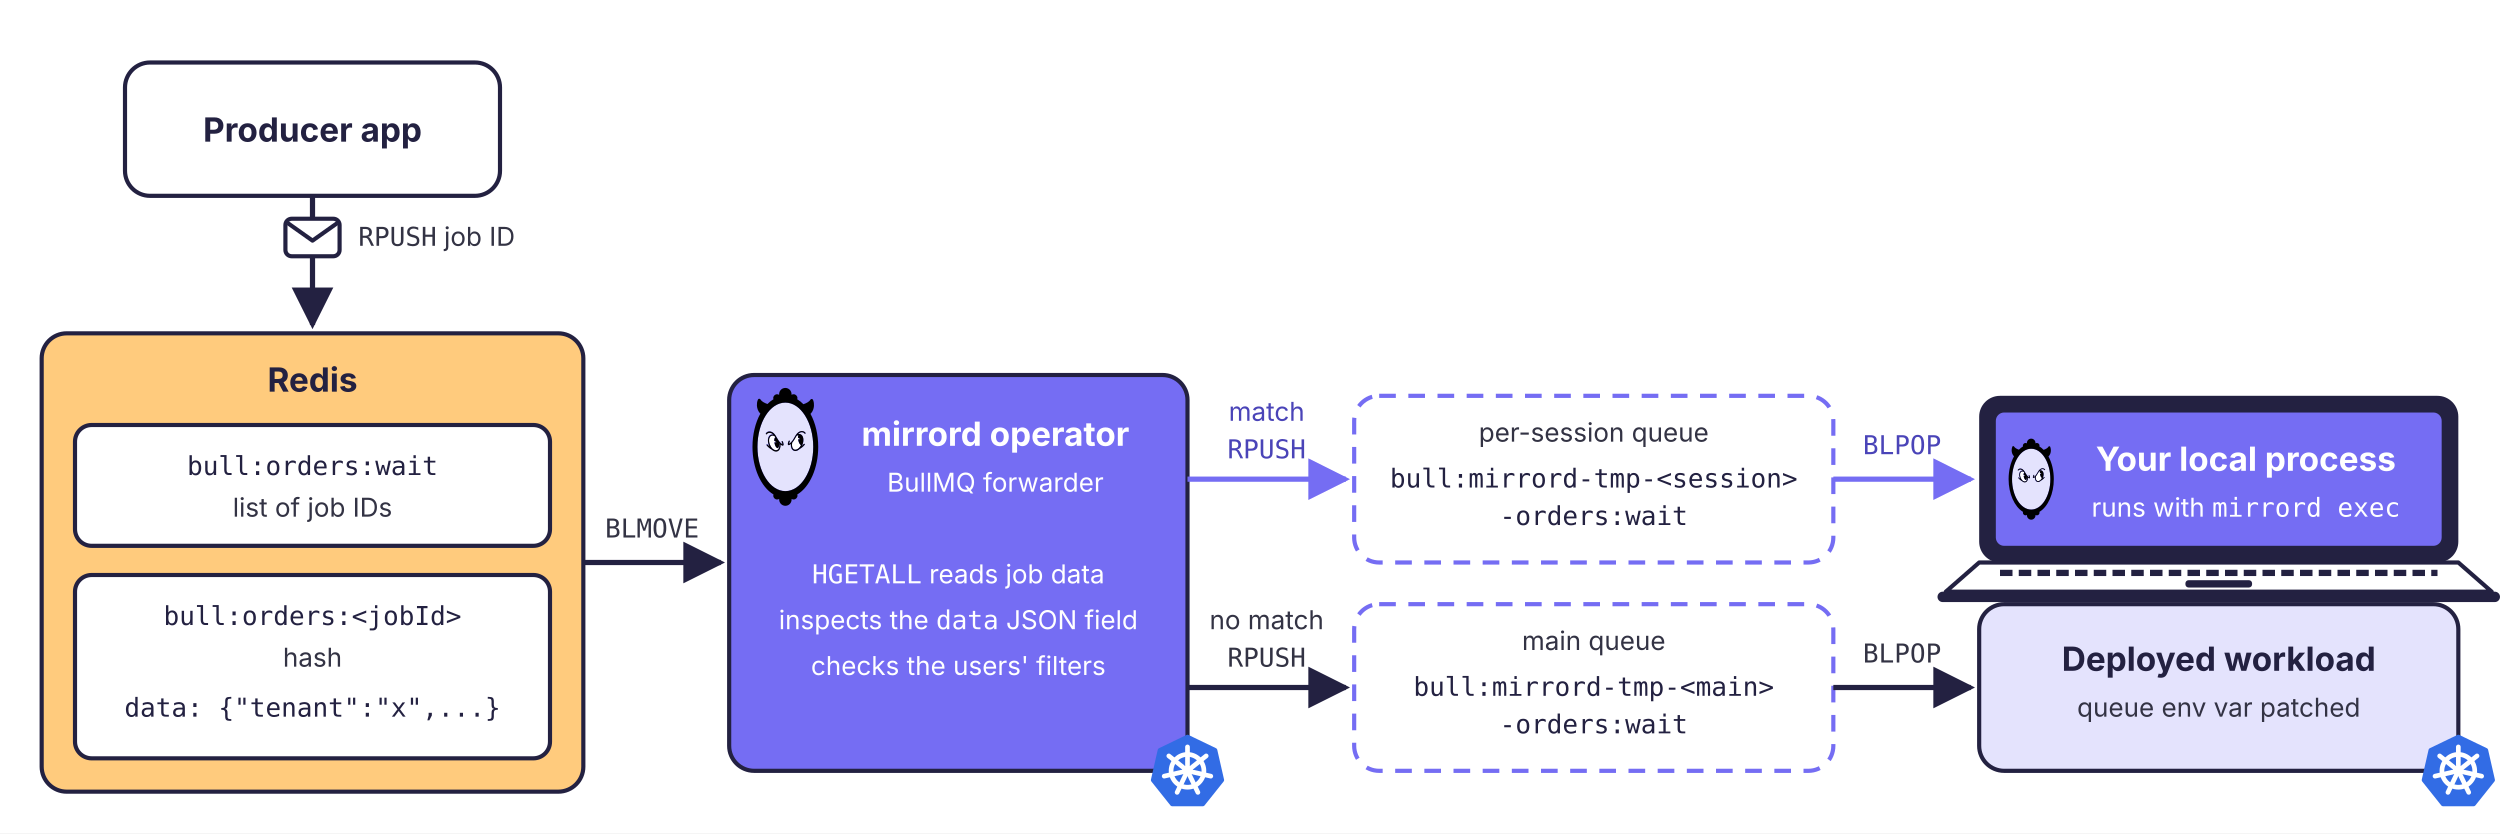
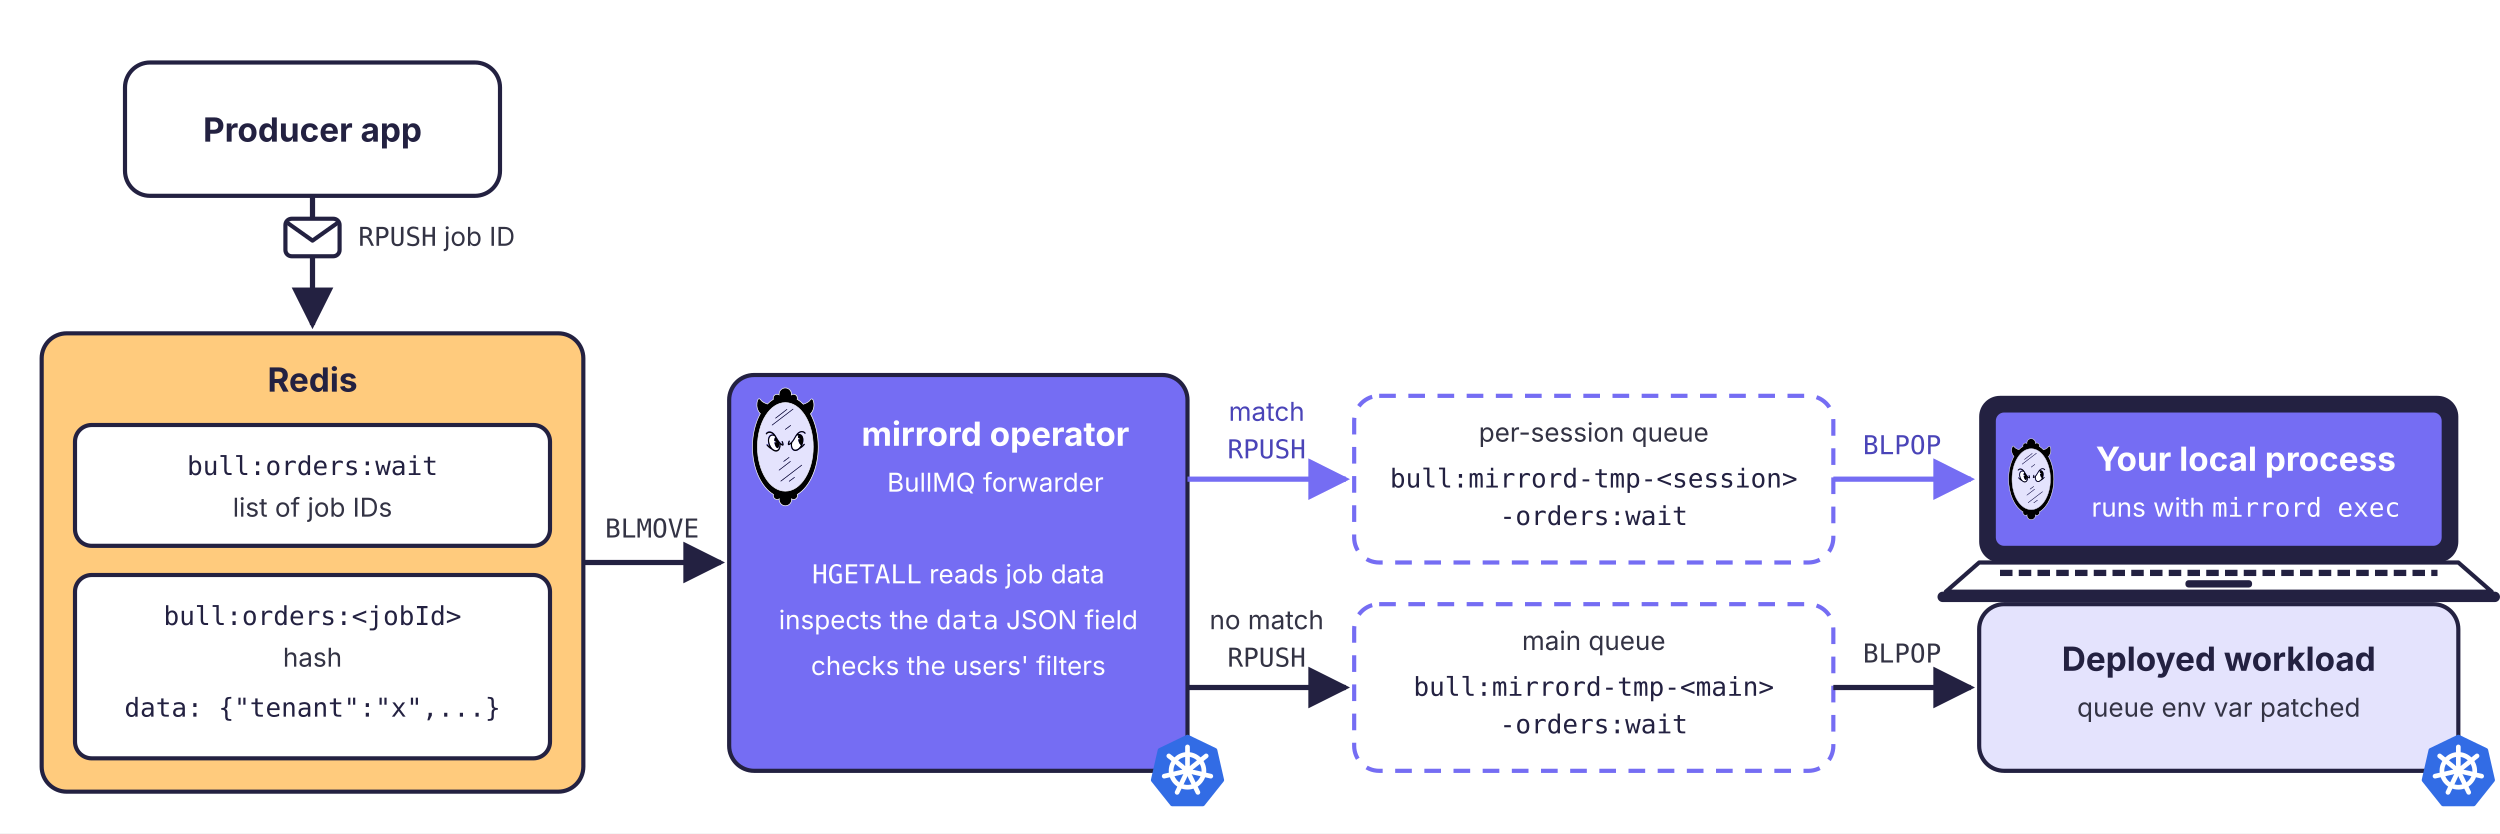
<svg xmlns="http://www.w3.org/2000/svg" viewBox="0 0 1200 400" width="1200" height="400" font-family="Inter, Helvetica, Arial, sans-serif" role="img" aria-labelledby="t d">
  <defs>
    <marker id="arrow" viewBox="0 0 10 10" refX="9" refY="5" markerWidth="8" markerHeight="8" orient="auto-start-reverse">
      <path d="M0 0 L10 5 L0 10 z" fill="#232141" />
    </marker>
    <marker id="arrow-purple" viewBox="0 0 10 10" refX="9" refY="5" markerWidth="8" markerHeight="8" orient="auto-start-reverse">
      <path d="M0 0 L10 5 L0 10 z" fill="#756DF3" />
    </marker>
    <symbol id="k8s" viewBox="0 0 32 32">
      <polygon points="16.00,1.60 27.73,7.25 30.62,19.94 22.51,30.11 9.49,30.11 1.38,19.94 4.27,7.25" fill="#326CE5" stroke="#326CE5" stroke-width="2" stroke-linejoin="round" />
      <g fill="none" stroke="#ffffff" stroke-width="2" stroke-linecap="round">
        <circle cx="16" cy="16" r="7" />
        <line x1="16.00" y1="13.40" x2="16.00" y2="5.80" />
        <line x1="18.03" y1="14.38" x2="23.97" y2="9.64" />
        <line x1="18.53" y1="16.58" x2="25.94" y2="18.27" />
        <line x1="17.13" y1="18.34" x2="20.43" y2="25.19" />
        <line x1="14.87" y1="18.34" x2="11.57" y2="25.19" />
        <line x1="13.47" y1="16.58" x2="6.06" y2="18.27" />
        <line x1="13.97" y1="14.38" x2="8.03" y2="9.64" />
      </g>
      <circle cx="16" cy="16" r="2.4" fill="#ffffff" />
    </symbol>
    <symbol id="mirrord" viewBox="97 61 391 696">
      <path fill="#ffffff" d="M255.6,387c4.1,19.1-0.9,36.1-12,40.5c-8.2,3.2-17.8,0-26.5-8.2c-0.3-0.6-0.9-0.9-1.5-1.2c0,0,0,0-0.3-0.3 c-5.5-5.6-10.5-13.2-14-22c-4.7-11.5-6.1-23.2-4.4-33.5c1.8-9.4,6.1-16.1,12.8-18.8c5.5-2.3,12.5-1.5,19.3,2.6 c1.5,2.3,2.6,4.4,3.8,6.2c-4.1,2.6-6.4,10.3-6.4,20.3l3.2,1.8l11.1,6.5l-12.5,1.5h-0.9c0.3,1.2,0.3,2.3,0.6,3.5 c3.2,17.9,12,31.1,19,29.7c6.4-1.2,9.6-14.4,7.6-30.2C255.3,386.4,255.6,386.7,255.6,387z" />
      <path fill="#ffffff" d="M384,398.4c-3.2,6.8-7.3,12.3-12,17c0,0,0,0-0.3,0c-0.6,0.3-0.9,0.9-1.2,1.2c-8.7,7.9-18.4,11.5-26.5,8.2 c-11.1-4.7-16-21.4-12-40.5c1.5-1.8,3.2-3.8,4.7-5.6c5-6.5,9-13.2,12.8-20l1.2-2.1c1.2-1.8,2-3.8,3.2-5.6c1.2-2.1,2.6-4.4,4.4-7 c3.5-2.1,6.7-3.2,9.9-3.8c-2,4.7-2.3,10.3-2.3,15.3l3.2,1.8l11.1,6.5l-12.5,1.5h-0.9c0.3,1.2,0.3,2.3,0.6,3.8 C370.5,384.6,377.5,397,384,398.4z" />
-       <path fill="#E4E3FD" d="M405,391.7c-1.5-1.2-3.8-0.9-5,0.6c-3.2,4.1-7,7.9-11.1,11.5c1.2-2.3,2.6-5,3.5-7.6 c5.3-12.6,6.7-25.8,4.7-37.3c-2.3-12-8.2-20.6-16.9-24.1c-4.1-1.8-8.8-2.1-13.7-1.2c4.4-4.4,10.2-8.5,17.5-10 c8.2-1.5,16.6,1.5,20.4,7.3c1.2,1.5,3.2,2.1,5,0.9c1.5-1.2,2-3.2,0.9-4.7c-5.5-8.2-16.6-12.3-27.4-10c-11.1,2.1-19.3,9.7-24.2,15.6 c-2,2.3-3.8,5-5.5,7.3c-2,2.9-3.5,5.6-5,8.2c-1.2,2.1-2.3,3.8-3.2,5.6l-1.2,2.1c-3.8,6.5-7.6,13.2-12.3,19.1 c-5.8,7.6-11.7,12.9-18.4,16.7c0.6-5,2-9.7,4.4-14.1c0.9-1.8,0.3-3.8-1.5-4.7c-1.7-0.9-3.8-0.3-4.7,1.5c-2.9,5.6-4.7,11.5-5.3,17.6 c0,0.9-0.3,3.5,1.5,5.6c1.2,1.2,2.3,1.8,4.1,1.8c1.5,0,2.9-0.3,4.4-1.5c2.6-1.5,5.3-3.2,7.9-5.3c-1.7,18.5,5,34.1,17.5,39.3 c2.9,1.2,5.8,1.8,8.8,1.8c8.5,0,17.5-4.4,25.4-12c11.4-6.2,21.6-14.4,29.5-24.7C406.7,395.2,406.4,392.8,405,391.7z M292.1,149.1 c90.1,0,163.6,116.6,163.6,259.6s-73.5,259.6-163.6,259.6c-90.4,0-163.6-116.6-163.6-259.6S201.9,149.1,292.1,149.1z M280.1,399.6c1.8-2.1,1.5-4.7,1.5-5.6c-0.6-6.2-2.3-12.3-5-17.9c-0.9-1.8-2.9-2.3-4.7-1.5 c-1.8,0.9-2.3,2.9-1.5,4.7c2.3,4.4,3.8,9.4,4.4,14.1c-6.4-3.8-12.5-9.4-18.4-16.7c-4.7-6.2-8.8-12.9-12.3-19.1l-1.5-2.3 c-1.2-1.8-2-3.8-3.2-5.6c-1.5-2.3-2.9-5.3-5-8.2c0,0,0,0,0-0.3c-1.5-2.3-3.5-5-5.5-7.3c-5-5.9-13.1-13.2-24.2-15.6 c-10.8-2.1-21.9,2.1-27.4,10c-1.2,1.5-0.6,3.8,0.9,4.7c1.5,1.2,3.8,0.6,4.7-0.9c4.1-5.9,12.5-8.8,20.4-7.3 c7.3,1.5,13.1,5.9,17.5,10c-4.7-0.9-9.3-0.3-13.7,1.2c-8.8,3.5-14.6,12-16.9,24.1c-2,11.5-0.3,24.7,4.7,37.3 c1.2,2.6,2.3,5.3,3.5,7.6c-4.1-3.5-7.9-7.3-11.1-11.5c-1.2-1.5-3.5-1.8-5-0.6c-1.5,1.2-1.8,3.5-0.6,5c8.2,10,18.4,18.5,29.5,24.7 c7.9,7.6,16.9,11.7,25.7,11.7c2.9,0,6.1-0.6,8.8-1.8c12.5-5.3,19-20.6,17.5-39.3c2.6,2.1,5,3.8,7.9,5.3c1.5,0.9,2.9,1.2,4.4,1.2 C277.8,401.4,279.2,400.8,280.1,399.6z" />
+       <path fill="#E4E3FD" d="M405,391.7c-1.5-1.2-3.8-0.9-5,0.6c-3.2,4.1-7,7.9-11.1,11.5c1.2-2.3,2.6-5,3.5-7.6 c5.3-12.6,6.7-25.8,4.7-37.3c-2.3-12-8.2-20.6-16.9-24.1c-4.1-1.8-8.8-2.1-13.7-1.2c4.4-4.4,10.2-8.5,17.5-10 c8.2-1.5,16.6,1.5,20.4,7.3c1.2,1.5,3.2,2.1,5,0.9c1.5-1.2,2-3.2,0.9-4.7c-5.5-8.2-16.6-12.3-27.4-10c-11.1,2.1-19.3,9.7-24.2,15.6 c-2,2.3-3.8,5-5.5,7.3c-2,2.9-3.5,5.6-5,8.2c-1.2,2.1-2.3,3.8-3.2,5.6l-1.2,2.1c-3.8,6.5-7.6,13.2-12.3,19.1 c-5.8,7.6-11.7,12.9-18.4,16.7c0.6-5,2-9.7,4.4-14.1c0.9-1.8,0.3-3.8-1.5-4.7c-1.7-0.9-3.8-0.3-4.7,1.5c-2.9,5.6-4.7,11.5-5.3,17.6 c0,0.9-0.3,3.5,1.5,5.6c1.2,1.2,2.3,1.8,4.1,1.8c1.5,0,2.9-0.3,4.4-1.5c2.6-1.5,5.3-3.2,7.9-5.3c-1.7,18.5,5,34.1,17.5,39.3 c2.9,1.2,5.8,1.8,8.8,1.8c8.5,0,17.5-4.4,25.4-12c11.4-6.2,21.6-14.4,29.5-24.7C406.7,395.2,406.4,392.8,405,391.7z M292.1,149.1 c90.1,0,163.6,116.6,163.6,259.6s-73.5,259.6-163.6,259.6c-90.4,0-163.6-116.6-163.6-259.6S201.9,149.1,292.1,149.1z M389.5,517.3 c0.9-0.6,0.9-1.8,0.3-2.3c-0.6-0.9-1.8-0.9-2.3-0.3l-122.5,93.7c-0.9,0.6-0.9,1.8-0.3,2.3c0.3,0.3,0.9,0.6,1.5,0.6 c0.3,0,0.9,0,1.2-0.3L389.5,517.3z M346.9,589c0.9-0.6,0.9-1.8,0.3-2.3c-0.6-0.9-1.8-0.9-2.3-0.3l-31.2,23.2 c-0.9,0.6-0.9,1.8-0.3,2.3c0.3,0.6,0.9,0.9,1.5,0.9c0.3,0,0.6-0.3,0.9-0.3L346.9,589z M338.2,189.1c0.9-0.6,0.9-1.8,0.3-2.3 c-0.6-0.9-1.8-0.9-2.3-0.3l-122.5,93.4c-0.9,0.6-0.9,1.8-0.3,2.3c0.3,0.3,0.9,0.6,1.5,0.6c0.3,0,0.9,0,0.9-0.3L338.2,189.1z M324.4,284.5c0.9-0.6,0.9-1.8,0.3-2.3c-0.6-0.9-1.7-0.9-2.3-0.3l-31.2,22.9c-0.9,0.6-0.9,1.8-0.3,2.3c0.3,0.6,0.9,0.6,1.5,0.6 c0.3,0,0.6,0,0.9-0.3L324.4,284.5z M322.7,495.9c0.9-0.6,0.9-1.8,0.3-2.3c-0.6-0.9-1.8-0.9-2.3-0.3l-66.2,50.8 c-0.9,0.6-0.9,1.8-0.3,2.3c0.3,0.3,0.9,0.6,1.5,0.6c0.3,0,0.6,0,0.9-0.3L322.7,495.9z M314.8,472.4c0.9-0.6,0.9-1.8,0.3-2.3 c-0.6-0.9-1.8-0.9-2.3-0.3L281.6,493c-0.9,0.6-0.9,1.8-0.3,2.3c0.3,0.6,0.9,0.9,1.5,0.9c0.3,0,0.9-0.3,0.9-0.3L314.8,472.4z M302.3,190.5c0.9-0.6,0.9-1.8,0.3-2.3c-0.6-0.9-1.7-0.9-2.3-0.3L234,239c-0.9,0.6-0.9,1.8-0.3,2.3c0.3,0.3,0.9,0.6,1.5,0.6 c0.3,0,0.9,0,1.2-0.3L302.3,190.5z M280.1,399.6c1.8-2.1,1.5-4.7,1.5-5.6c-0.6-6.2-2.3-12.3-5-17.9c-0.9-1.8-2.9-2.3-4.7-1.5 c-1.8,0.9-2.3,2.9-1.5,4.7c2.3,4.4,3.8,9.4,4.4,14.1c-6.4-3.8-12.5-9.4-18.4-16.7c-4.7-6.2-8.8-12.9-12.3-19.1l-1.5-2.3 c-1.2-1.8-2-3.8-3.2-5.6c-1.5-2.3-2.9-5.3-5-8.2c0,0,0,0,0-0.3c-1.5-2.3-3.5-5-5.5-7.3c-5-5.9-13.1-13.2-24.2-15.6 c-10.8-2.1-21.9,2.1-27.4,10c-1.2,1.5-0.6,3.8,0.9,4.7c1.5,1.2,3.8,0.6,4.7-0.9c4.1-5.9,12.5-8.8,20.4-7.3 c7.3,1.5,13.1,5.9,17.5,10c-4.7-0.9-9.3-0.3-13.7,1.2c-8.8,3.5-14.6,12-16.9,24.1c-2,11.5-0.3,24.7,4.7,37.3 c1.2,2.6,2.3,5.3,3.5,7.6c-4.1-3.5-7.9-7.3-11.1-11.5c-1.2-1.5-3.5-1.8-5-0.6c-1.5,1.2-1.8,3.5-0.6,5c8.2,10,18.4,18.5,29.5,24.7 c7.9,7.6,16.9,11.7,25.7,11.7c2.9,0,6.1-0.6,8.8-1.8c12.5-5.3,19-20.6,17.5-39.3c2.6,2.1,5,3.8,7.9,5.3c1.5,0.9,2.9,1.2,4.4,1.2 C277.8,401.4,279.2,400.8,280.1,399.6z" />
      <path d="M439.4,215.2c29.5,54,45.5,122.4,45.5,193.8c0,123.6-49,234.9-122.8,279.2c0.6,2.1,1.2,4.4,1.2,6.8 c0,12.3-10.2,22.6-22.5,22.6c-4.4,0-8.8-1.2-12.3-3.5c0.3,1.2,0.3,2.6,0.3,3.8c0,20.3-16.3,36.7-36.5,36.7s-36.5-16.4-36.5-36.7 c0-1.2,0-2.6,0.3-3.8c-3.5,2.3-7.9,3.5-12.3,3.5c-12.3,0-22.5-10-22.5-22.6c0-2.3,0.3-4.7,1.2-6.8C148.6,643.6,99.3,532.3,99.3,409 c0-71.9,16.3-140.9,46.4-195.3c-1.5-0.9-2.3-2.1-3.5-3.2c-9.9-11.2-15.5-26.4-16.9-42.6c-0.6-11.5,0.9-23.2,5-33.8 c0.6-1.8,2.6-6.8,7.6-7.3c5.3-0.6,8.5,3.8,11.4,7.9c1.2,1.5,2.3,2.9,2.9,3.8c5.5,5.3,12.5,9.7,21.6,13.8c4.4,2.1,9,3.8,13.4,5.3 c11.1-11.2,22.8-20.6,35-27.9c-0.6-2.3-1.2-4.4-1.2-6.8c0-12.3,10.2-22.6,22.5-22.6c4.4,0,8.8,1.2,12.3,3.5c0-1.2-0.3-2.6-0.3-3.8 c0-20.3,16.3-36.7,36.5-36.7c20.1,0,36.5,16.4,36.5,36.7c0,1.2,0,2.6-0.3,3.8c3.5-2.3,7.9-3.5,12.3-3.5c12.5,0,22.5,10.3,22.5,22.6 c0,2.3-0.3,4.7-1.2,6.8c12.5,7.6,24.8,17.3,36.2,29.1c4.7-1.5,9-3.2,13.7-5.3c9-4.1,16-8.5,21.6-13.8c0.9-0.9,2-2.3,2.9-3.8 c2.9-4.1,6.1-8.5,11.4-7.9c5,0.6,7,5.6,7.6,7.3c4.1,10.6,5.5,22.3,4.7,33.8c-1.2,15.9-7,31.4-16.9,42.6 C442.3,212.6,441.1,214,439.4,215.2z M455.7,409c0-143.3-73.5-259.6-163.6-259.6c-90.4,0-163.6,116.6-163.6,259.6 c0,143,73.5,259.6,163.6,259.6C382.5,668.6,455.7,552,455.7,409z" />
+       <path fill="#ffffff" d="M292.4,756.6c-21.2,0-38.5-17.4-38.5-38.7c0-0.1,0-0.2,0-0.3c-3,1.3-6.5,2-10,2c-13.5,0-24.5-11-24.5-24.6 c0-2.2,0.2-4.2,0.7-5.9c-36.1-22.2-66.8-60.3-88.9-110.2C109,528.5,97.3,469.7,97.3,409c0-71.5,16.3-140.6,45.8-194.7 c-0.6-0.5-1.1-1-1.5-1.5c-0.3-0.3-0.5-0.6-0.8-0.8l-0.1-0.1c-9.7-10.9-15.9-26.4-17.4-43.7c-0.6-12.5,1.1-24.4,5.1-34.7 c0.8-2.3,3.2-7.9,9.2-8.6c6.5-0.7,10.4,4.7,13.2,8.7c1.1,1.4,2.2,2.8,2.9,3.7c5.3,5,11.9,9.2,20.9,13.3c3.5,1.7,7.6,3.3,12.1,4.8 c10.7-10.7,21.9-19.6,33.2-26.5c-0.5-1.9-0.9-3.7-0.9-5.8c0-13.3,11.2-24.6,24.5-24.6c3.5,0,6.9,0.7,10,2c0-0.1,0-0.2,0-0.3 c0-21.3,17.3-38.7,38.5-38.7c21.2,0,38.5,17.4,38.5,38.7c0,0.1,0,0.2,0,0.3c3-1.3,6.5-2,10-2c13.5,0,24.5,11,24.5,24.6 c0,2.2-0.2,4.2-0.7,5.9c12.2,7.6,23.8,16.9,34.3,27.6c3.7-1.2,7.6-2.7,12.3-4.8c9-4.1,15.7-8.4,21-13.4c0.7-0.7,1.8-2,2.6-3.4 l0.1-0.1c2.8-4,6.7-9.5,13.2-8.8c6,0.7,8.5,6.3,9.3,8.7c4,10.4,5.7,22.4,4.8,34.5c-1.2,16.6-7.5,32.4-17.2,43.5c-0.4,1-1.3,2-2.4,3 c29,53.9,44.9,122.4,44.9,193.3c0,60.9-11.7,119.7-33.9,170.2c-22,49.9-52.6,87.9-88.6,110c0.5,1.9,0.8,3.8,0.8,5.8 c0,13.3-11.2,24.6-24.5,24.6c-3.5,0-6.9-0.7-10-2c0,0.1,0,0.2,0,0.3C330.8,739.2,313.6,756.6,292.4,756.6z M259.4,709.5l-1.2,5 c-0.2,0.9-0.2,2.3-0.2,3.3c0,19.1,15.5,34.7,34.5,34.7s34.5-15.6,34.5-34.7c0-1.1,0-2.4-0.2-3.3l-1.2-5l4.3,2.9 c3.1,2.1,7,3.2,11.1,3.2c11.1,0,20.5-9.4,20.5-20.6c0-2.1-0.5-4.2-1.1-6.2l-0.4-1.5l1.3-0.8c72.9-43.8,121.8-155.3,121.8-277.5 c0-70.8-16.1-139.3-45.3-192.8l-0.9-1.6l1.5-1c1.6-1.1,2.3-2.2,2.4-2.5l0.1-0.4l0.3-0.3c9.3-10.4,15.2-25.5,16.4-41.4 c0.9-11.6-0.7-22.9-4.5-32.9c-0.6-1.7-2.3-5.6-6-6.1c-3.8-0.4-6.3,2.6-9.5,7c-0.9,1.5-2.1,3-3.2,4.1c-5.7,5.4-12.7,9.9-22.2,14.2 c-5.4,2.4-9.7,4-13.9,5.4l-1.2,0.4l-0.9-0.9c-10.9-11.3-23-21-35.8-28.8l-1.5-0.9l0.7-1.6c0.7-1.6,1-3.5,1-6 c0-11.4-9.2-20.6-20.5-20.6c-4.1,0-8.1,1.1-11.1,3.2l-4.3,2.9l1.2-5c0.2-0.9,0.2-2.3,0.2-3.3c0-19.1-15.5-34.7-34.5-34.7 c-19,0-34.5,15.6-34.5,34.7c0,0.5,0.1,1.1,0.1,1.7c0.1,0.7,0.2,1.4,0.2,2.1v3.8l-3.1-2.1c-3.1-2.1-7-3.2-11.1-3.2 c-11.1,0-20.5,9.4-20.5,20.6c0,1.9,0.4,3.6,0.9,5.6l0.5,2.1l-1.3,0.8c-11.8,7.1-23.5,16.4-34.6,27.6l-0.9,0.9l-1.2-0.4 c-5.1-1.7-9.7-3.5-13.6-5.4c-9.5-4.3-16.5-8.8-22.1-14.2l-0.2-0.2l-0.1-0.2c-0.5-0.8-1.7-2.2-2.8-3.6l-0.1-0.1 c-3.1-4.4-5.7-7.5-9.5-7.1c-3.7,0.4-5.4,4.3-5.9,6c-3.8,9.8-5.5,21.2-4.9,33c1.5,16.4,7.3,31.1,16.4,41.3c0.3,0.3,0.6,0.6,0.9,0.9 c0.7,0.8,1.4,1.5,2.2,2l1.6,1l-0.9,1.7c-29.7,53.8-46.1,122.8-46.1,194.3c0,121.9,49.2,233.4,122.4,277.5l1.5,0.9l-0.7,1.6 c-0.7,1.6-1,3.5-1,6c0,11.4,9.2,20.6,20.5,20.6c4.1,0,8.1-1.1,11.1-3.2L259.4,709.5z M292.1,670.6c-91.3,0-165.6-117.3-165.6-261.6 s74.3-261.6,165.6-261.6c91.3,0,165.6,117.3,165.6,261.6S383.4,670.6,292.1,670.6z M292.1,151.4c-89.1,0-161.6,115.5-161.6,257.6 c0,68.8,16.9,133.5,47.7,182.3c30.6,48.5,71,75.2,113.9,75.2c89.1,0,161.6-115.5,161.6-257.6C453.7,267,381.2,151.4,292.1,151.4z" />
+       <path d="M344.9,586.3c0.9-0.6,1.7-0.3,2.3,0.3c0.6,0.9,0.3,1.8-0.3,2.3l-31.2,23.2c-0.3,0.3-0.6,0.3-0.9,0.3 c-0.6,0-1.2-0.3-1.5-0.9c-0.6-0.9-0.3-1.8,0.3-2.3L344.9,586.3z" />
      <path d="M372,415.5c4.4-4.4,8.5-10.3,12-17c-6.4-1.8-13.4-13.8-16.3-29.7c-0.3-1.2-0.6-2.3-0.6-3.8h0.9l12.5-1.5l-11.1-6.5 l-3.2-1.8c0-5,0.3-10.6,2.3-15.3c-3.2,0.6-6.7,1.8-9.9,3.8c-1.8,2.3-3.2,5-4.4,7c-1.2,2.1-2.3,3.8-3.2,5.6l-1.2,2.1 c-3.8,6.5-7.9,13.5-12.8,20c-1.5,2.1-3.2,3.8-4.7,5.6c-4.1,19.1,0.9,35.8,12,40.5c8.2,3.2,17.8-0.3,26.5-8.2 C370.8,416.3,371.4,415.8,372,415.5z M410.5,326.8c1.2,1.5,0.9,3.8-0.9,4.7c-1.5,1.2-3.8,0.9-5-0.9c-4.1-5.9-12.5-8.8-20.4-7.3 c-7.3,1.5-13.1,5.9-17.5,10c4.7-0.9,9.3-0.3,13.7,1.2c8.8,3.5,14.9,12,16.9,24.1c2,11.5,0.3,24.7-4.7,37.3 c-1.2,2.6-2.3,5.3-3.5,7.6c4.1-3.5,7.9-7.3,11.1-11.5c1.2-1.5,3.5-1.8,5-0.6c1.5,1.2,1.7,3.5,0.6,5c-8.2,10.3-18.4,18.5-29.5,24.7 c-7.9,7.6-16.9,12-25.4,12c-3.2,0-6.1-0.6-8.8-1.8c-12.5-5.3-19-20.6-17.5-39.3c-2.6,2.1-5.3,3.8-7.9,5.3c-1.5,0.9-3.2,1.5-4.4,1.5 c-1.5,0-2.9-0.6-4.1-1.8c-1.7-2.1-1.5-4.7-1.5-5.6c0.6-6.2,2.3-12,5.3-17.6c0.9-1.8,2.9-2.3,4.7-1.5c1.8,0.9,2.3,2.9,1.5,4.7 c-2.3,4.4-3.8,9.4-4.4,14.1c6.4-3.8,12.5-9.4,18.4-16.7c4.7-6.2,8.8-12.6,12.3-19.1l1.2-2.1c1.2-2.1,2.3-3.8,3.2-5.6 c1.5-2.3,2.9-5.3,5-8.2c1.8-2.3,3.5-5,5.5-7.3c5-5.9,13.4-13.2,24.2-15.6C393.9,314.5,405,318.6,410.5,326.8z" />
+       <path d="M324.4,284.5l-31.5,23.2c-0.3,0.3-0.6,0.3-0.9,0.3c-0.6,0-1.2-0.3-1.5-0.6c-0.6-0.9-0.3-1.8,0.3-2.3l31.2-23.2 c0.9-0.6,1.7-0.3,2.3,0.3C325.6,282.7,325.3,283.9,324.4,284.5z" />
+       <path d="M312.8,469.5c0.9-0.6,1.8-0.3,2.3,0.3c0.6,0.9,0.3,1.8-0.3,2.3l-31.2,23.2c-0.3,0.3-0.6,0.3-0.9,0.3 c-0.6,0-1.2-0.3-1.5-0.9c-0.6-0.9-0.3-1.8,0.3-2.3L312.8,469.5z" />
+       <path d="M387.5,514.7c0.9-0.6,1.8-0.3,2.3,0.3c0.6,0.9,0.3,1.8-0.3,2.3L267,611c-0.3,0.3-0.6,0.3-1.2,0.3c-0.6,0-1.2-0.3-1.5-0.6 c-0.6-0.9-0.6-1.8,0.3-2.3L387.5,514.7z" />
+       <path d="M320.7,493c0.9-0.6,1.8-0.3,2.3,0.3c0.6,0.9,0.6,1.8-0.3,2.3l-66.2,51.1c-0.3,0.3-0.6,0.3-0.9,0.3c-0.6,0-1.2-0.3-1.5-0.6 c-0.6-0.9-0.6-1.8,0.3-2.3L320.7,493z" />
+       <path d="M300.2,187.9c0.9-0.6,1.7-0.3,2.3,0.3c0.6,0.9,0.6,1.8-0.3,2.3l-65.9,51.1c-0.3,0.3-0.6,0.3-1.2,0.3 c-0.6,0-0.9-0.3-1.5-0.6c-0.6-0.9-0.3-1.8,0.3-2.3L300.2,187.9z" />
+       <path d="M213.6,279.8l122.5-93.7c0.6-0.6,1.8-0.3,2.3,0.3c0.6,0.9,0.3,1.8-0.3,2.3l-122.5,93.7c-0.3,0.3-0.6,0.3-0.9,0.3 c-0.6,0-1.2-0.3-1.5-0.6C212.7,281.6,212.7,280.4,213.6,279.8z" />
      <path d="M243.9,427.5c11.1-4.4,16-21.4,12-40.5c-0.3-0.3-0.6-0.6-0.9-0.9c2,15.9-1.2,29.1-7.6,30.2c-7.3,1.5-15.8-12-19-29.7 c-0.3-1.2-0.3-2.3-0.6-3.5h0.9l12.5-1.5l-11.1-6.5l-3.2-1.8c0-10,2.3-17.6,6.4-20.3c-1.2-2.1-2.3-4.1-3.8-6.2 c-7-4.1-13.7-5-19.3-2.6c-6.4,2.6-11.1,9.4-12.8,18.8c-1.8,10-0.3,22,4.4,33.5c3.5,8.8,8.5,16.4,14,22c0,0,0.3,0,0.3,0.3 c0.6,0.3,1.2,0.9,1.5,1.2C225.9,427.2,235.8,430.7,243.9,427.5z M204.9,319.1c11.1,2.1,19.3,9.7,24.2,15.6c2,2.3,3.8,5,5.5,7.3 c0,0,0,0,0,0.3c2,2.9,3.5,5.6,5,8.2c1.2,1.8,2,3.5,3.2,5.6l1.5,2.3c3.8,6.5,7.6,12.9,12.3,19.1c5.8,7.3,11.7,12.9,18.4,16.7 c-0.6-5-2-9.7-4.4-14.1c-0.9-1.8-0.3-3.8,1.5-4.7c1.8-0.9,3.8-0.3,4.7,1.5c2.9,5.6,4.7,11.5,5,17.9c0,0.9,0.3,3.5-1.5,5.6 c-1.2,1.2-2.6,1.8-4.1,1.8c-1.5,0-2.9-0.6-4.4-1.2c-2.6-1.5-5.3-3.2-7.9-5.3c1.7,18.5-5,34.1-17.5,39.3c-2.9,1.2-5.8,1.8-8.8,1.8 c-8.5,0-17.5-4.4-25.7-11.7c-11.4-6.2-21.6-14.7-29.5-24.7c-1.2-1.5-0.9-3.8,0.6-5c1.5-1.2,3.8-0.9,5,0.6c3.2,4.1,7,7.9,11.1,11.5 c-1.2-2.3-2.6-5-3.5-7.6c-5-12.6-6.7-25.8-4.7-37.3c2-12,8.2-20.6,16.9-24.1c4.1-1.8,8.8-2.1,13.7-1.2c-4.4-4.4-10.2-8.8-17.5-10 c-8.2-1.5-16.6,1.5-20.4,7.3c-1.2,1.5-3.2,2.1-4.7,0.9c-1.5-1.2-2-3.2-0.9-4.7C183,320.9,194.1,317.1,204.9,319.1z" />
    </symbol>
    <symbol id="envelope" viewBox="0 0 28 20">
      <rect x="1" y="1" width="26" height="18" rx="3" fill="#ffffff" stroke="#232141" stroke-width="2" />
      <path d="M2 3 L14 11.5 L26 3" fill="none" stroke="#232141" stroke-width="2" stroke-linejoin="round" />
    </symbol>
  </defs>
  <rect x="0" y="0" width="1200" height="400" fill="#ffffff" />
  <rect x="60" y="30" width="180" height="64" rx="12" fill="#ffffff" stroke="#232141" stroke-width="2" />
  <text x="150" y="68" font-size="16" font-weight="700" fill="#232141" text-anchor="middle">Producer app</text>
  <line x1="150" y1="94" x2="150" y2="156" stroke="#232141" stroke-width="2.5" marker-end="url(#arrow)" />
  <use href="#envelope" x="136" y="104" width="28" height="20" />
  <text x="172" y="118" font-size="12.5" fill="#333344">
    <tspan font-family="Menlo, Consolas, monospace">RPUSH</tspan> job ID</text>
  <rect x="20" y="160" width="260" height="220" rx="12" fill="#FFCB7D" stroke="#232141" stroke-width="2" />
  <text x="150" y="188" font-size="16" font-weight="700" fill="#232141" text-anchor="middle">Redis</text>
  <rect x="36" y="204" width="228" height="58" rx="8" fill="#ffffff" stroke="#232141" stroke-width="2" />
  <text x="150" y="228" font-size="12.5" font-family="Menlo, Consolas, monospace" fill="#232141" text-anchor="middle">bull:orders:wait</text>
  <text x="150" y="248" font-size="12.5" fill="#333344" text-anchor="middle">list of job IDs</text>
  <rect x="36" y="276" width="228" height="88" rx="8" fill="#ffffff" stroke="#232141" stroke-width="2" />
  <text x="150" y="300" font-size="12.5" font-family="Menlo, Consolas, monospace" fill="#232141" text-anchor="middle">bull:orders:&lt;jobId&gt;</text>
  <text x="150" y="320" font-size="12.5" fill="#333344" text-anchor="middle">hash</text>
  <text x="150" y="344" font-size="12.5" font-family="Menlo, Consolas, monospace" fill="#232141" text-anchor="middle">data: {"tenant":"x",...}</text>
  <line x1="280" y1="270" x2="346" y2="270" stroke="#232141" stroke-width="2.5" marker-end="url(#arrow)" />
  <text x="313" y="258" font-size="12.5" font-family="Menlo, Consolas, monospace" fill="#333344" text-anchor="middle">BLMOVE</text>
  <rect x="350" y="180" width="220" height="190" rx="12" fill="#756DF3" stroke="#232141" stroke-width="2" />
  <use href="#mirrord" x="361.0" y="186.0" width="32.0" height="57.0" />
  <text x="477.8" y="214" font-size="16" font-weight="700" fill="#ffffff" text-anchor="middle">mirrord operator</text>
  <text x="477.8" y="236" font-size="12.5" fill="#ffffff" text-anchor="middle">BullMQ forwarder</text>
  <text x="460" y="280" font-size="12.5" fill="#ffffff" text-anchor="middle">
    <tspan font-family="Menlo, Consolas, monospace">HGETALL</tspan> reads job data</text>
  <text x="460" y="302" font-size="12.5" fill="#ffffff" text-anchor="middle">inspects the <tspan font-family="Menlo, Consolas, monospace">data</tspan> JSON field</text>
  <text x="460" y="324" font-size="12.5" fill="#ffffff" text-anchor="middle">checks the users' filters</text>
  <line x1="570" y1="230" x2="646" y2="230" stroke="#756DF3" stroke-width="2.5" marker-end="url(#arrow-purple)" />
  <text x="608" y="202" font-size="12.5" fill="#4a44b8" text-anchor="middle">match</text>
  <text x="608" y="220" font-size="12.5" font-family="Menlo, Consolas, monospace" fill="#4a44b8" text-anchor="middle">RPUSH</text>
  <rect x="650" y="190" width="230" height="80" rx="12" fill="#ffffff" stroke="#756DF3" stroke-width="2" stroke-dasharray="8 6" />
  <text x="765" y="212" font-size="12.5" fill="#333344" text-anchor="middle">per-session queue</text>
  <text x="765" y="234" font-size="12.5" font-family="Menlo, Consolas, monospace" fill="#232141" text-anchor="middle">bull:mirrord-tmp-&lt;session&gt;</text>
  <text x="765" y="252" font-size="12.5" font-family="Menlo, Consolas, monospace" fill="#232141" text-anchor="middle">-orders:wait</text>
  <line x1="880" y1="230" x2="946" y2="230" stroke="#756DF3" stroke-width="2.5" marker-end="url(#arrow-purple)" />
  <text x="913" y="218" font-size="12.5" font-family="Menlo, Consolas, monospace" fill="#4a44b8" text-anchor="middle">BLPOP</text>
  <rect x="950" y="190" width="230" height="80" rx="10" fill="#232141" />
  <rect x="958" y="198" width="214" height="64" rx="4" fill="#756DF3" />
  <path d="M950 270 H1180 L1196 284 H934 Z" fill="#ffffff" stroke="#232141" stroke-width="2" stroke-linejoin="round" />
  <line x1="960" y1="275" x2="1170" y2="275" stroke="#232141" stroke-width="3" stroke-dasharray="6 3" />
  <rect x="1049" y="278.5" width="32" height="3.5" rx="1.5" fill="#232141" />
  <rect x="930" y="284" width="270" height="5" rx="2.5" fill="#232141" />
  <use href="#mirrord" x="964" y="210" width="22" height="40" />
  <text x="1078" y="226" font-size="16" font-weight="700" fill="#ffffff" text-anchor="middle">Your local process</text>
  <text x="1078" y="248" font-size="12.5" fill="#ffffff" text-anchor="middle">runs with <tspan font-family="Menlo, Consolas, monospace">mirrord exec</tspan>
  </text>
  <line x1="570" y1="330" x2="646" y2="330" stroke="#232141" stroke-width="2.5" marker-end="url(#arrow)" />
  <text x="608" y="302" font-size="12.5" fill="#333344" text-anchor="middle">no match</text>
  <text x="608" y="320" font-size="12.5" font-family="Menlo, Consolas, monospace" fill="#333344" text-anchor="middle">RPUSH</text>
  <rect x="650" y="290" width="230" height="80" rx="12" fill="#ffffff" stroke="#756DF3" stroke-width="2" stroke-dasharray="8 6" />
  <text x="765" y="312" font-size="12.5" fill="#333344" text-anchor="middle">main queue</text>
  <text x="765" y="334" font-size="12.5" font-family="Menlo, Consolas, monospace" fill="#232141" text-anchor="middle">bull:mirrord-tmp-&lt;main&gt;</text>
  <text x="765" y="352" font-size="12.5" font-family="Menlo, Consolas, monospace" fill="#232141" text-anchor="middle">-orders:wait</text>
  <line x1="880" y1="330" x2="946" y2="330" stroke="#232141" stroke-width="2.5" marker-end="url(#arrow)" />
  <text x="913" y="318" font-size="12.5" font-family="Menlo, Consolas, monospace" fill="#333344" text-anchor="middle">BLPOP</text>
  <rect x="950" y="290" width="230" height="80" rx="12" fill="#E4E3FD" stroke="#232141" stroke-width="2" />
  <text x="1065" y="322" font-size="16" font-weight="700" fill="#232141" text-anchor="middle">Deployed workload</text>
  <text x="1065" y="344" font-size="12.5" fill="#333344" text-anchor="middle">queue env var patched</text>
  <use href="#k8s" x="552" y="352" width="36" height="36" />
  <use href="#k8s" x="1162" y="352" width="36" height="36" />
</svg>
